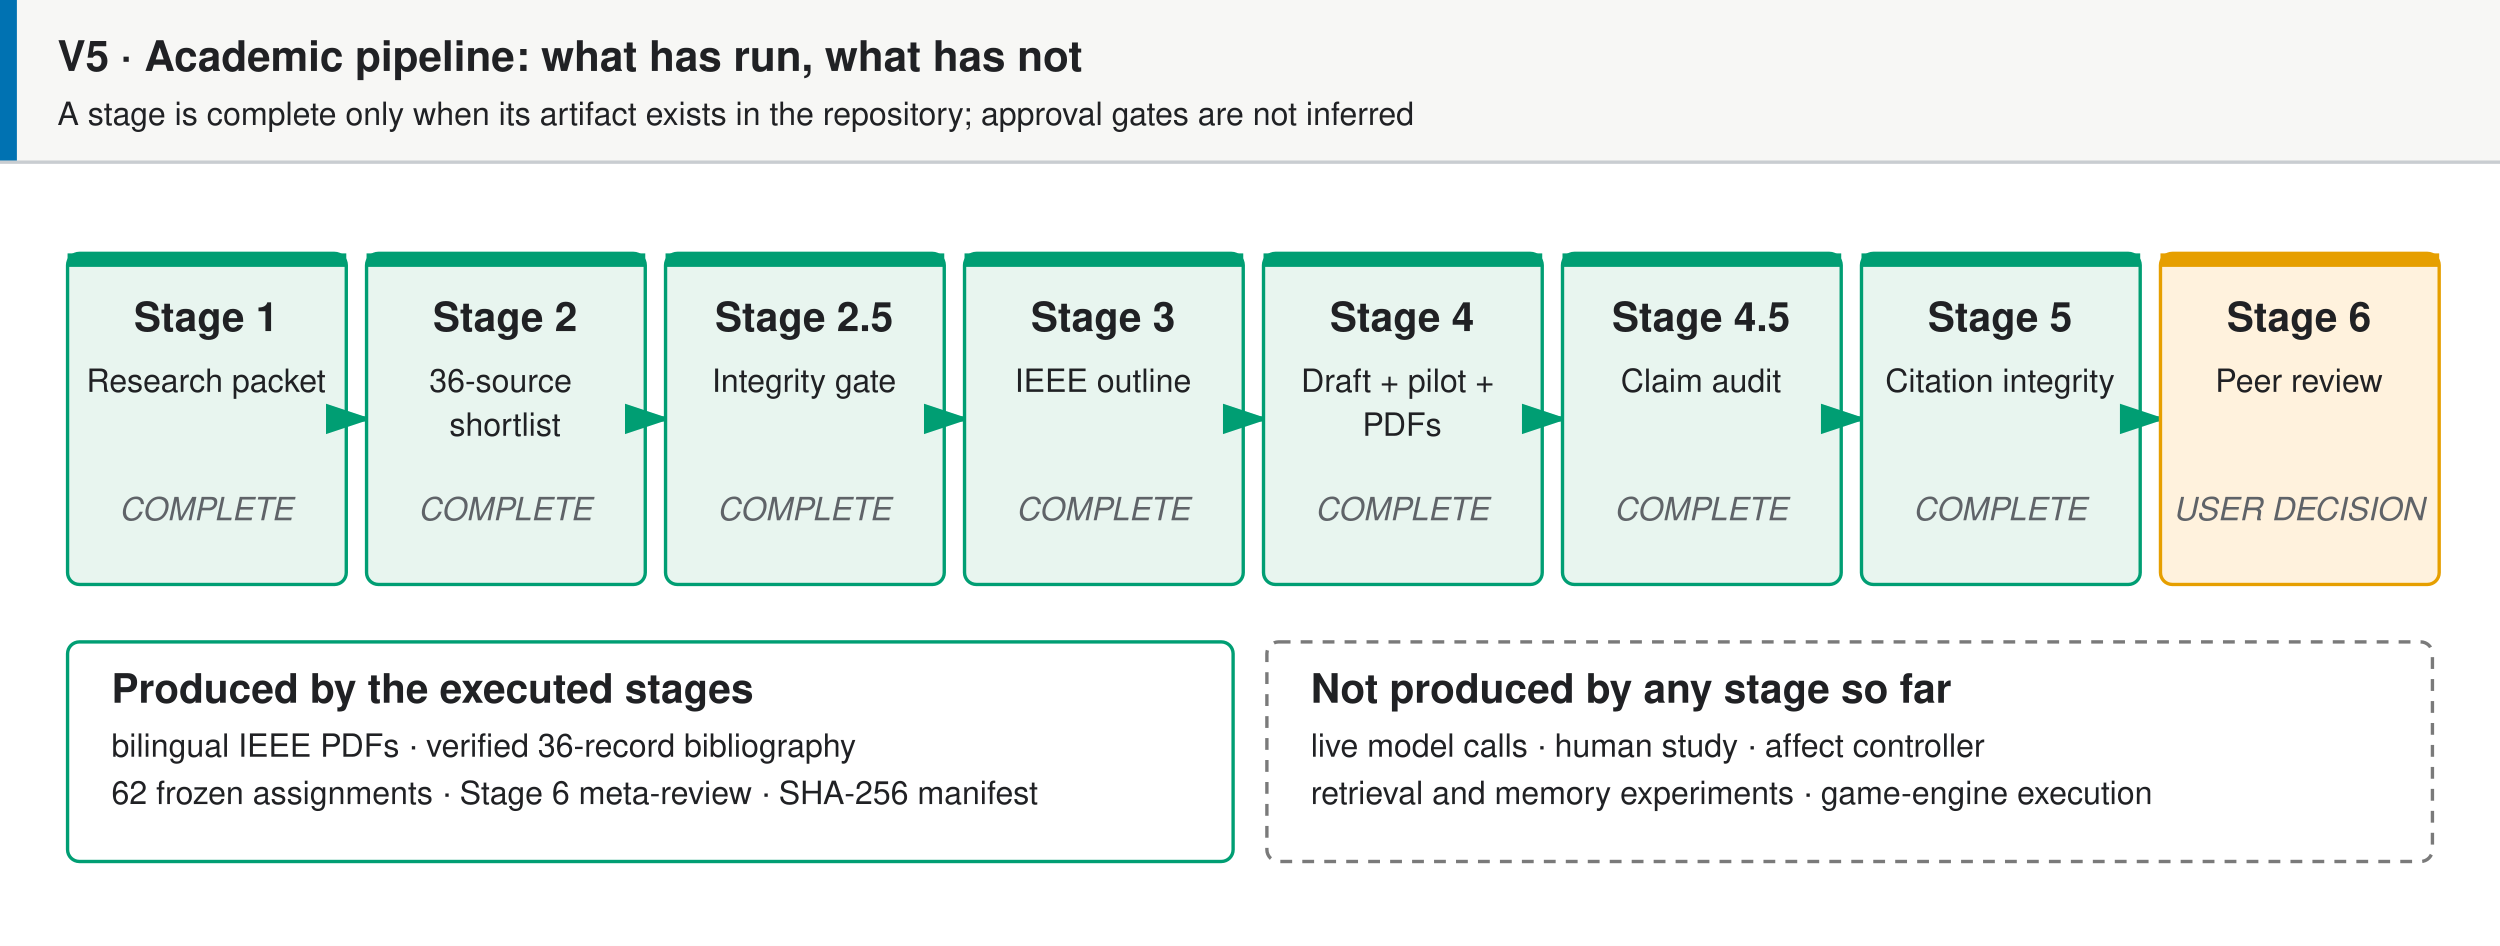
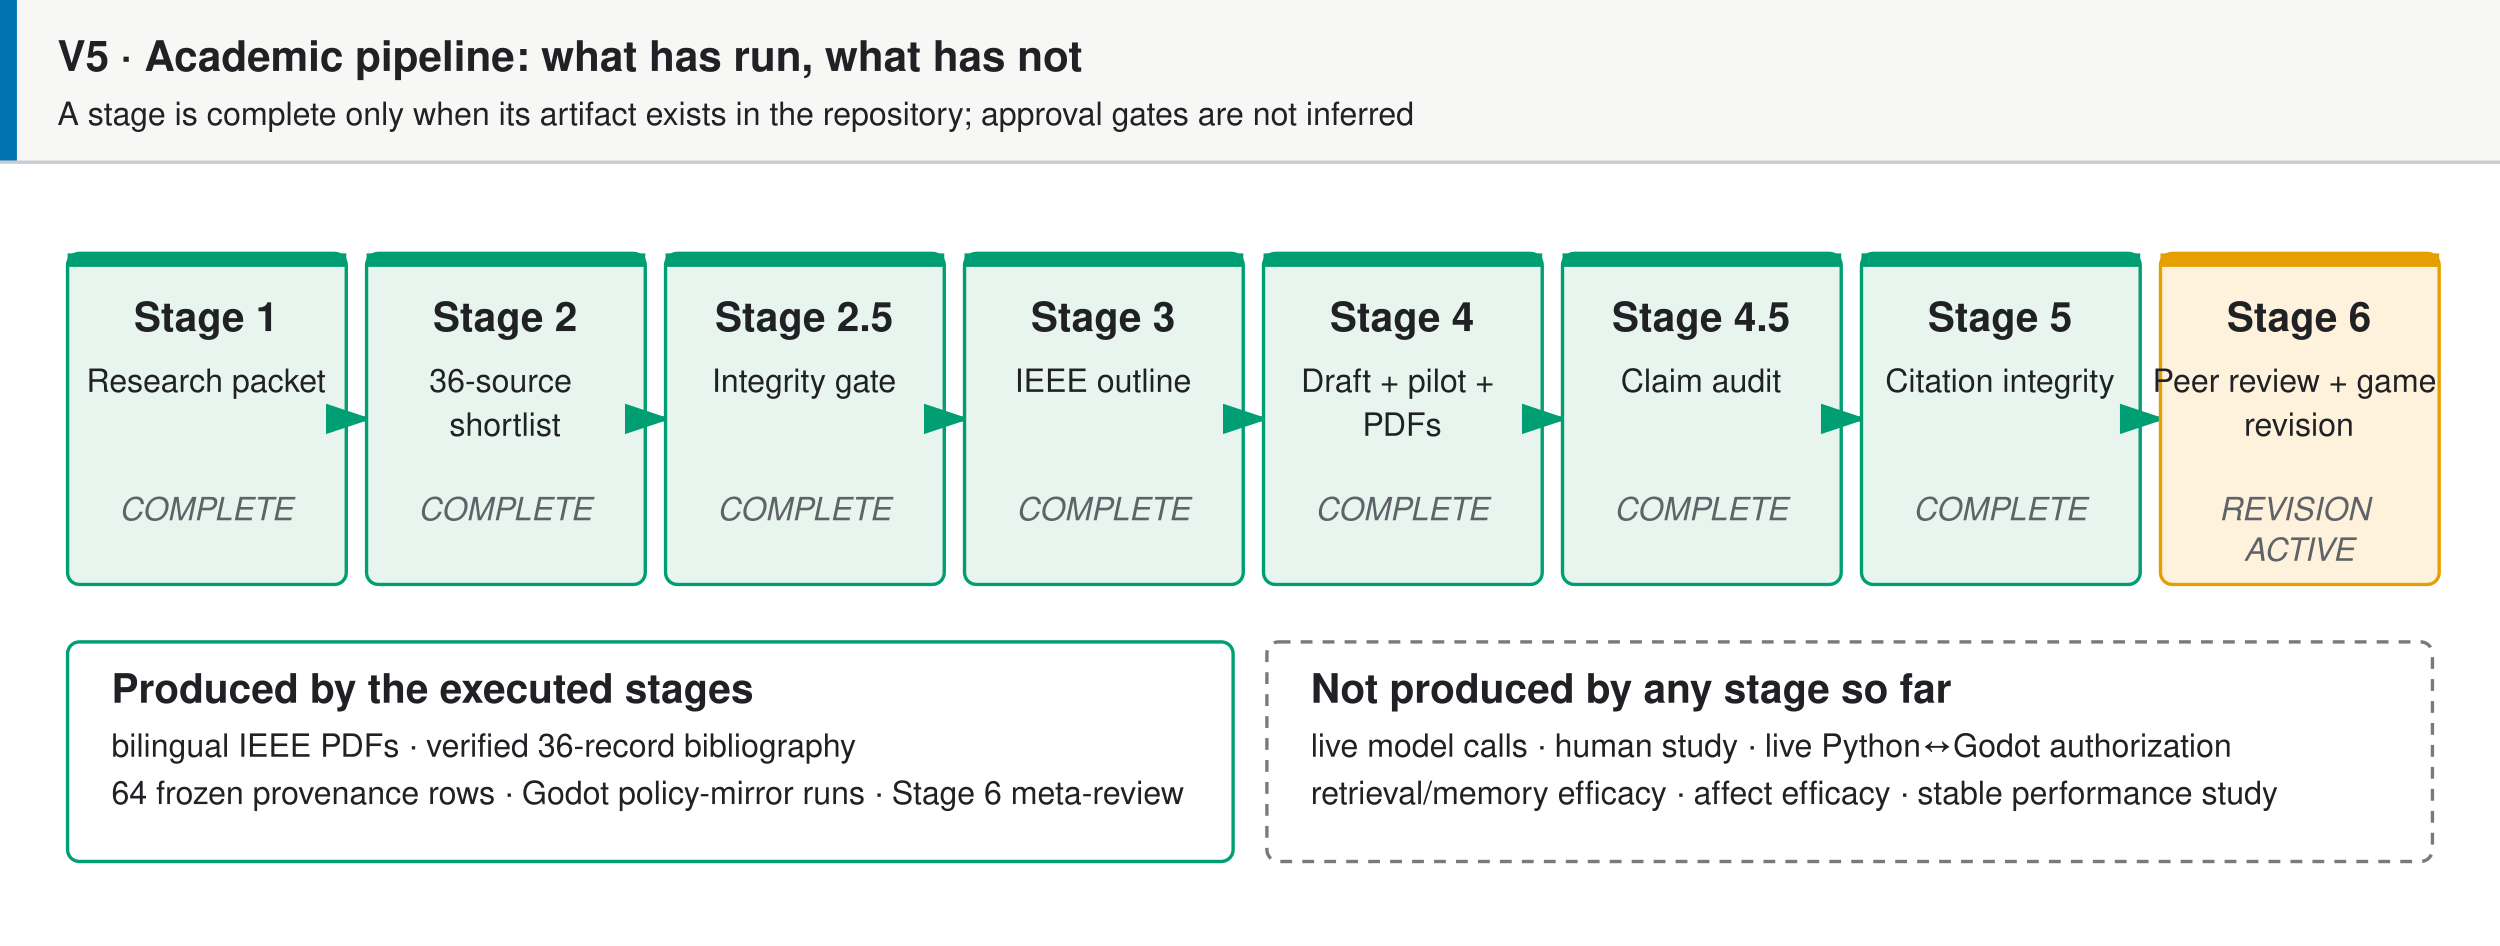
<svg xmlns="http://www.w3.org/2000/svg" width="1480" height="560" viewBox="0 0 1480 560" role="img" aria-labelledby="svg-title svg-desc">
  <defs>
    <marker id="arrow-blue" markerWidth="10" markerHeight="10" refX="8" refY="3" orient="auto" markerUnits="strokeWidth">
      <path d="M0,0 L0,6 L9,3 z" fill="#0072B2" />
    </marker>
    <marker id="arrow-orange" markerWidth="10" markerHeight="10" refX="8" refY="3" orient="auto" markerUnits="strokeWidth">
      <path d="M0,0 L0,6 L9,3 z" fill="#E69F00" />
    </marker>
    <marker id="arrow-green" markerWidth="10" markerHeight="10" refX="8" refY="3" orient="auto" markerUnits="strokeWidth">
      <path d="M0,0 L0,6 L9,3 z" fill="#009E73" />
    </marker>
    <marker id="arrow-gray" markerWidth="10" markerHeight="10" refX="8" refY="3" orient="auto" markerUnits="strokeWidth">
      <path d="M0,0 L0,6 L9,3 z" fill="#7A7A7A" />
    </marker>
    <style>
      text { font-family: Helvetica, Arial, sans-serif; fill: #202124; }
      .section { font-size: 25px; font-weight: 700; }
      .box-title { font-size: 24px; font-weight: 700; }
      .body { font-size: 21px; font-weight: 400; }
      .small { font-size: 19px; font-weight: 400; }
      .note { font-size: 19px; font-style: italic; fill: #5F6368; }
      .arrow-label { font-size: 19px; font-weight: 700; }
    </style>
  </defs>
  <rect x="0" y="0" width="1480" height="560" fill="#FFFFFF" />
  <rect x="0" y="0" width="1480" height="96" rx="0" fill="#F7F7F5" stroke="#C9CDD1" stroke-width="0" />
  <rect x="0" y="0" width="10" height="96" fill="#0072B2" />
  <text x="34" y="42" class="section" text-anchor="start">V5 · Academic pipeline: what has run, what has not</text>
  <text x="34" y="74" class="small" text-anchor="start" fill="#5F6368">A stage is complete only when its artifact exists in the repository; approval gates are not inferred</text>
  <line x1="0" y1="96" x2="1480" y2="96" stroke="#C9CDD1" stroke-width="2" fill="none" />
  <rect x="40" y="150" width="165" height="196" rx="7" fill="#E8F5EF" stroke="#009E73" stroke-width="2" />
  <rect x="40" y="150" width="165" height="8" fill="#009E73" />
  <text x="122" y="196" class="box-title" text-anchor="middle">Stage 1</text>
  <text x="122" y="232" class="small" text-anchor="middle">
    <tspan x="122" dy="0">Research packet</tspan>
  </text>
  <text x="122" y="308" class="note" text-anchor="middle" fill="#009E73">
    <tspan x="122" dy="0">COMPLETE</tspan>
  </text>
  <path d="M205 248 H217" stroke="#009E73" stroke-width="3" fill="none" marker-end="url(#arrow-green)" />
  <rect x="217" y="150" width="165" height="196" rx="7" fill="#E8F5EF" stroke="#009E73" stroke-width="2" />
  <rect x="217" y="150" width="165" height="8" fill="#009E73" />
  <text x="299" y="196" class="box-title" text-anchor="middle">Stage 2</text>
  <text x="299" y="232" class="small" text-anchor="middle">
    <tspan x="299" dy="0">36-source</tspan>
    <tspan x="299" dy="26">shortlist</tspan>
  </text>
  <text x="299" y="308" class="note" text-anchor="middle" fill="#009E73">
    <tspan x="299" dy="0">COMPLETE</tspan>
  </text>
  <path d="M382 248 H394" stroke="#009E73" stroke-width="3" fill="none" marker-end="url(#arrow-green)" />
  <rect x="394" y="150" width="165" height="196" rx="7" fill="#E8F5EF" stroke="#009E73" stroke-width="2" />
  <rect x="394" y="150" width="165" height="8" fill="#009E73" />
  <text x="476" y="196" class="box-title" text-anchor="middle">Stage 2.5</text>
  <text x="476" y="232" class="small" text-anchor="middle">
    <tspan x="476" dy="0">Integrity gate</tspan>
  </text>
  <text x="476" y="308" class="note" text-anchor="middle" fill="#009E73">
    <tspan x="476" dy="0">COMPLETE</tspan>
  </text>
  <path d="M559 248 H571" stroke="#009E73" stroke-width="3" fill="none" marker-end="url(#arrow-green)" />
  <rect x="571" y="150" width="165" height="196" rx="7" fill="#E8F5EF" stroke="#009E73" stroke-width="2" />
  <rect x="571" y="150" width="165" height="8" fill="#009E73" />
  <text x="653" y="196" class="box-title" text-anchor="middle">Stage 3</text>
  <text x="653" y="232" class="small" text-anchor="middle">
    <tspan x="653" dy="0">IEEE outline</tspan>
  </text>
  <text x="653" y="308" class="note" text-anchor="middle" fill="#009E73">
    <tspan x="653" dy="0">COMPLETE</tspan>
  </text>
  <path d="M736 248 H748" stroke="#009E73" stroke-width="3" fill="none" marker-end="url(#arrow-green)" />
  <rect x="748" y="150" width="165" height="196" rx="7" fill="#E8F5EF" stroke="#009E73" stroke-width="2" />
  <rect x="748" y="150" width="165" height="8" fill="#009E73" />
  <text x="830" y="196" class="box-title" text-anchor="middle">Stage 4</text>
  <text x="830" y="232" class="small" text-anchor="middle">
    <tspan x="830" dy="0">Draft + pilot +</tspan>
    <tspan x="830" dy="26">PDFs</tspan>
  </text>
  <text x="830" y="308" class="note" text-anchor="middle" fill="#009E73">
    <tspan x="830" dy="0">COMPLETE</tspan>
  </text>
  <path d="M913 248 H925" stroke="#009E73" stroke-width="3" fill="none" marker-end="url(#arrow-green)" />
  <rect x="925" y="150" width="165" height="196" rx="7" fill="#E8F5EF" stroke="#009E73" stroke-width="2" />
  <rect x="925" y="150" width="165" height="8" fill="#009E73" />
  <text x="1007" y="196" class="box-title" text-anchor="middle">Stage 4.5</text>
  <text x="1007" y="232" class="small" text-anchor="middle">
    <tspan x="1007" dy="0">Claim audit</tspan>
  </text>
  <text x="1007" y="308" class="note" text-anchor="middle" fill="#009E73">
    <tspan x="1007" dy="0">COMPLETE</tspan>
  </text>
  <path d="M1090 248 H1102" stroke="#009E73" stroke-width="3" fill="none" marker-end="url(#arrow-green)" />
  <rect x="1102" y="150" width="165" height="196" rx="7" fill="#E8F5EF" stroke="#009E73" stroke-width="2" />
  <rect x="1102" y="150" width="165" height="8" fill="#009E73" />
  <text x="1184" y="196" class="box-title" text-anchor="middle">Stage 5</text>
  <text x="1184" y="232" class="small" text-anchor="middle">
    <tspan x="1184" dy="0">Citation integrity</tspan>
  </text>
  <text x="1184" y="308" class="note" text-anchor="middle" fill="#009E73">
    <tspan x="1184" dy="0">COMPLETE</tspan>
  </text>
  <path d="M1267 248 H1279" stroke="#009E73" stroke-width="3" fill="none" marker-end="url(#arrow-green)" />
  <rect x="1279" y="150" width="165" height="196" rx="7" fill="#FFF2DD" stroke="#E69F00" stroke-width="2" />
  <rect x="1279" y="150" width="165" height="8" fill="#E69F00" />
  <text x="1361" y="196" class="box-title" text-anchor="middle">Stage 6</text>
  <text x="1361" y="232" class="small" text-anchor="middle">
-     <tspan x="1361" dy="0">Peer review</tspan>
+     <tspan x="1361" dy="0">Peer review + game</tspan>
+     <tspan x="1361" dy="26">revision</tspan>
  </text>
  <text x="1361" y="308" class="note" text-anchor="middle" fill="#E69F00">
-     <tspan x="1361" dy="0">USER DECISION</tspan>
+     <tspan x="1361" dy="0">REVISION</tspan>
+     <tspan x="1361" dy="24">ACTIVE</tspan>
  </text>
  <rect x="40" y="380" width="690" height="130" rx="7" fill="#FFFFFF" stroke="#009E73" stroke-width="2" />
  <text x="66" y="416" class="box-title" text-anchor="start">Produced by the executed stages</text>
  <text x="66" y="448" class="small" text-anchor="start">bilingual IEEE PDFs · verified 36-record bibliography</text>
-   <text x="66" y="476" class="small" text-anchor="start">62 frozen assignments · Stage 6 meta-review · SHA-256 manifest</text>
+   <text x="66" y="476" class="small" text-anchor="start">64 frozen provenance rows · Godot policy-mirror runs · Stage 6 meta-review</text>
  <rect x="750" y="380" width="690" height="130" rx="7" fill="#FFFFFF" stroke="#7A7A7A" stroke-width="2" stroke-dasharray="7 6" />
  <text x="776" y="416" class="box-title" text-anchor="start">Not produced by any stage so far</text>
-   <text x="776" y="448" class="small" text-anchor="start">live model calls · human study · affect controller</text>
-   <text x="776" y="476" class="small" text-anchor="start">retrieval and memory experiments · game-engine execution</text>
+   <text x="776" y="448" class="small" text-anchor="start">live model calls · human study · live Python↔Godot authorization</text>
+   <text x="776" y="476" class="small" text-anchor="start">retrieval/memory efficacy · affect efficacy · stable performance study</text>
</svg>
